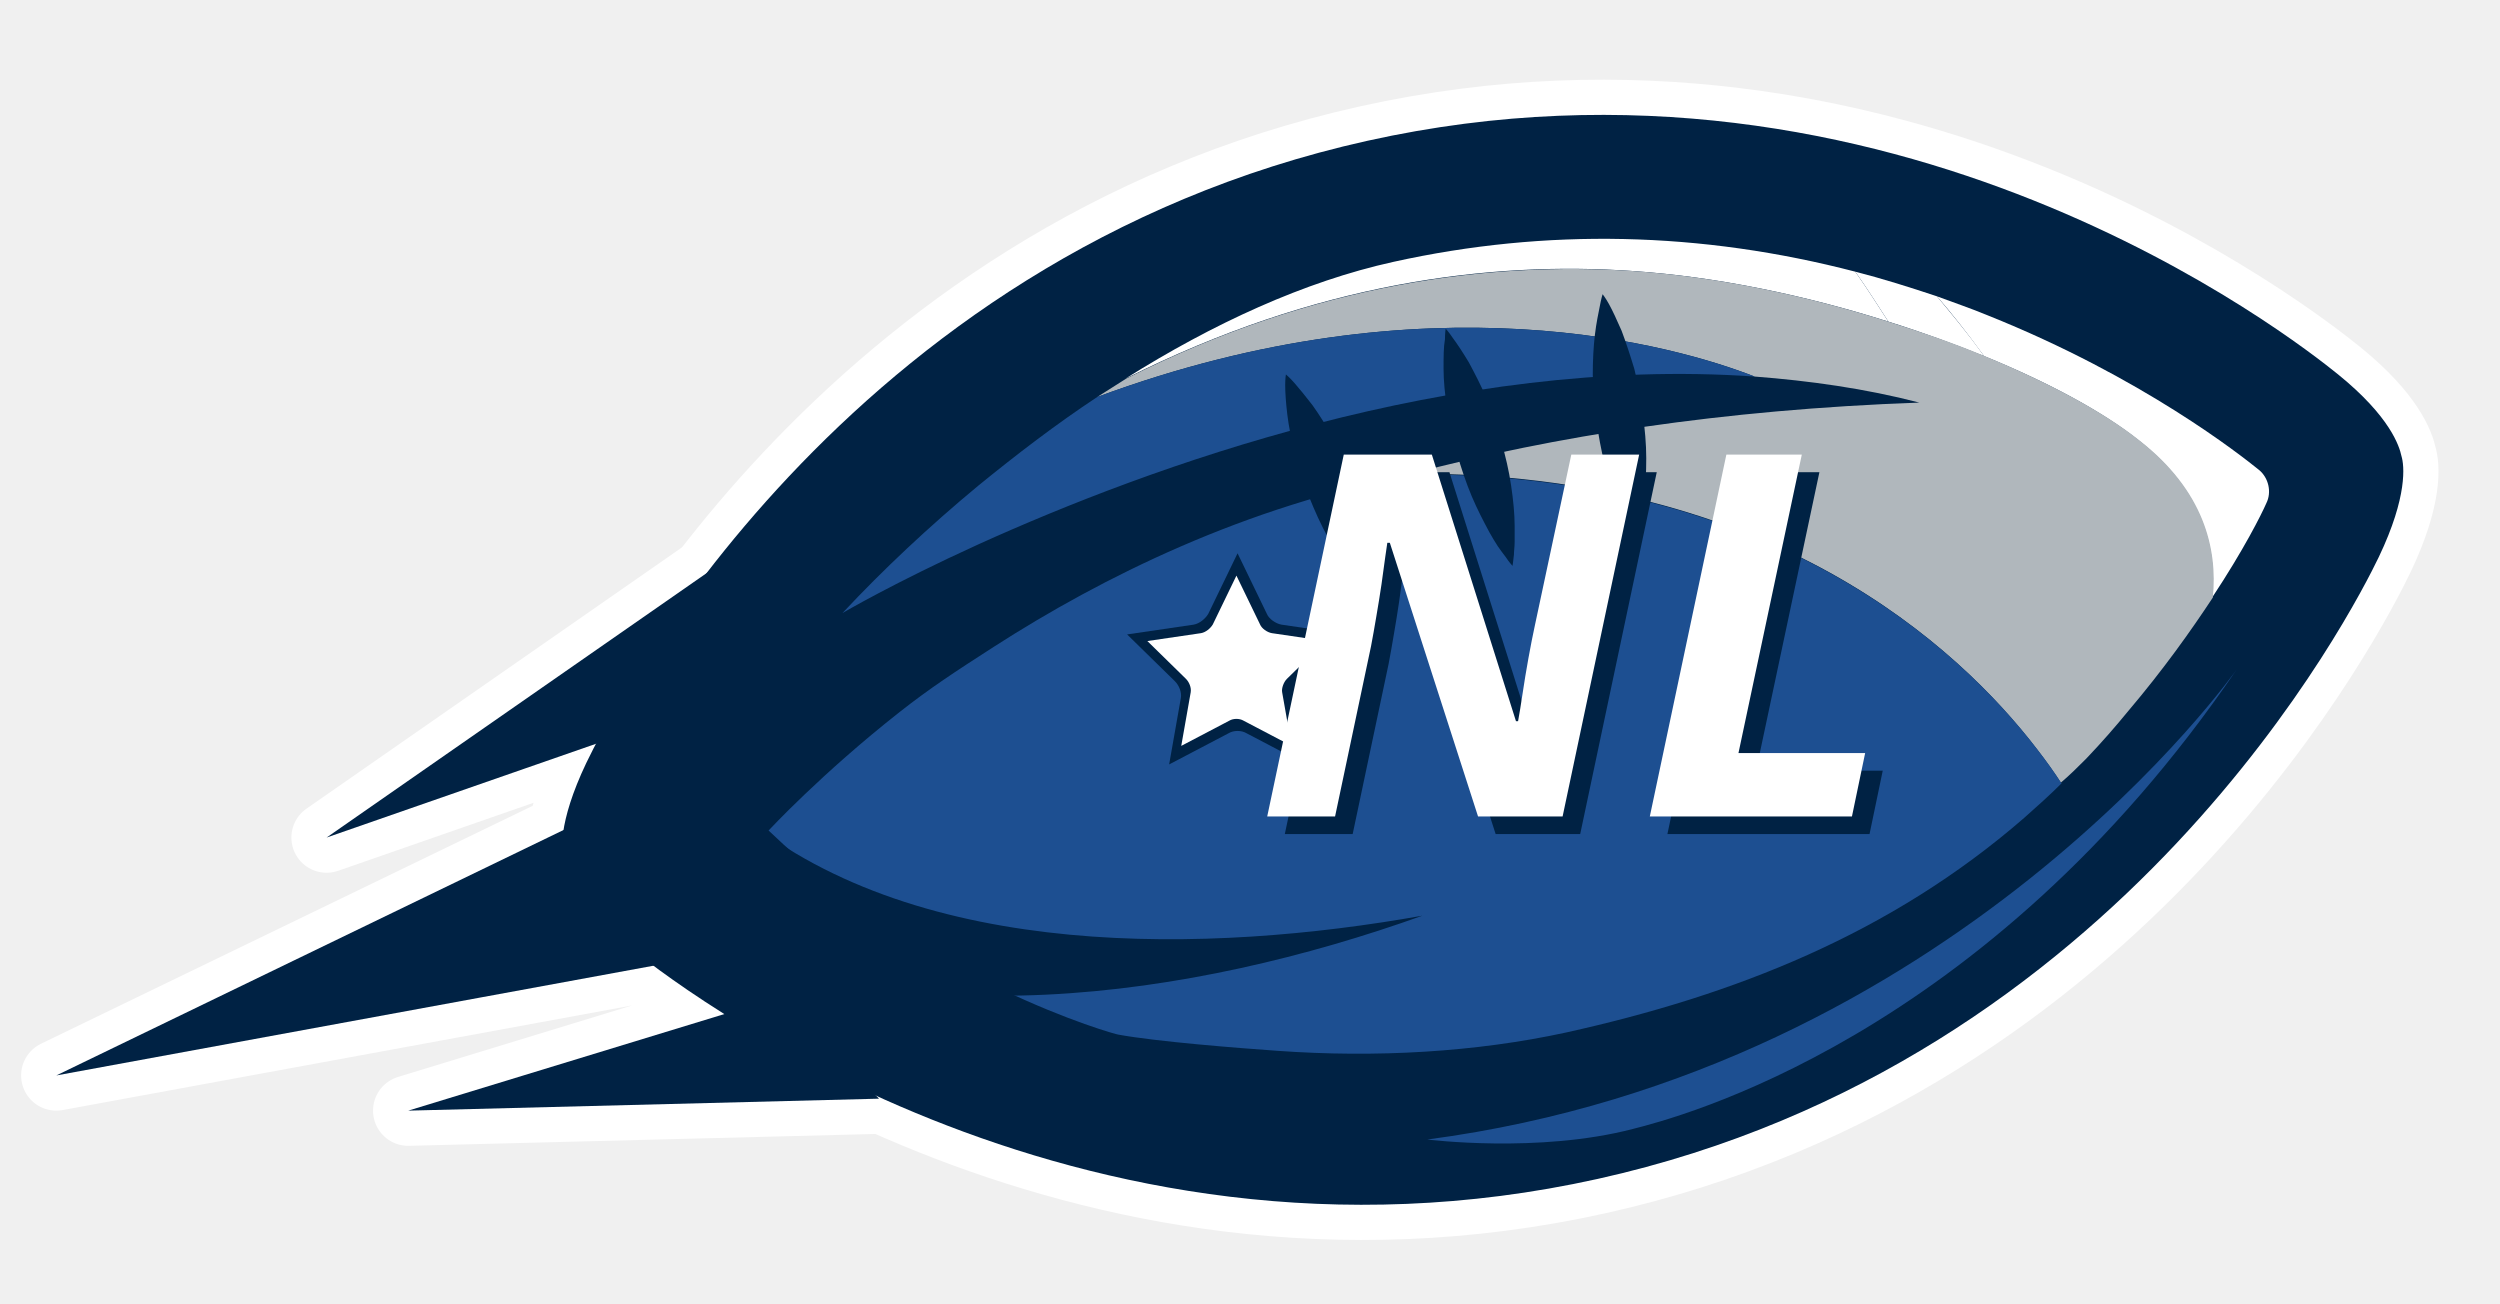
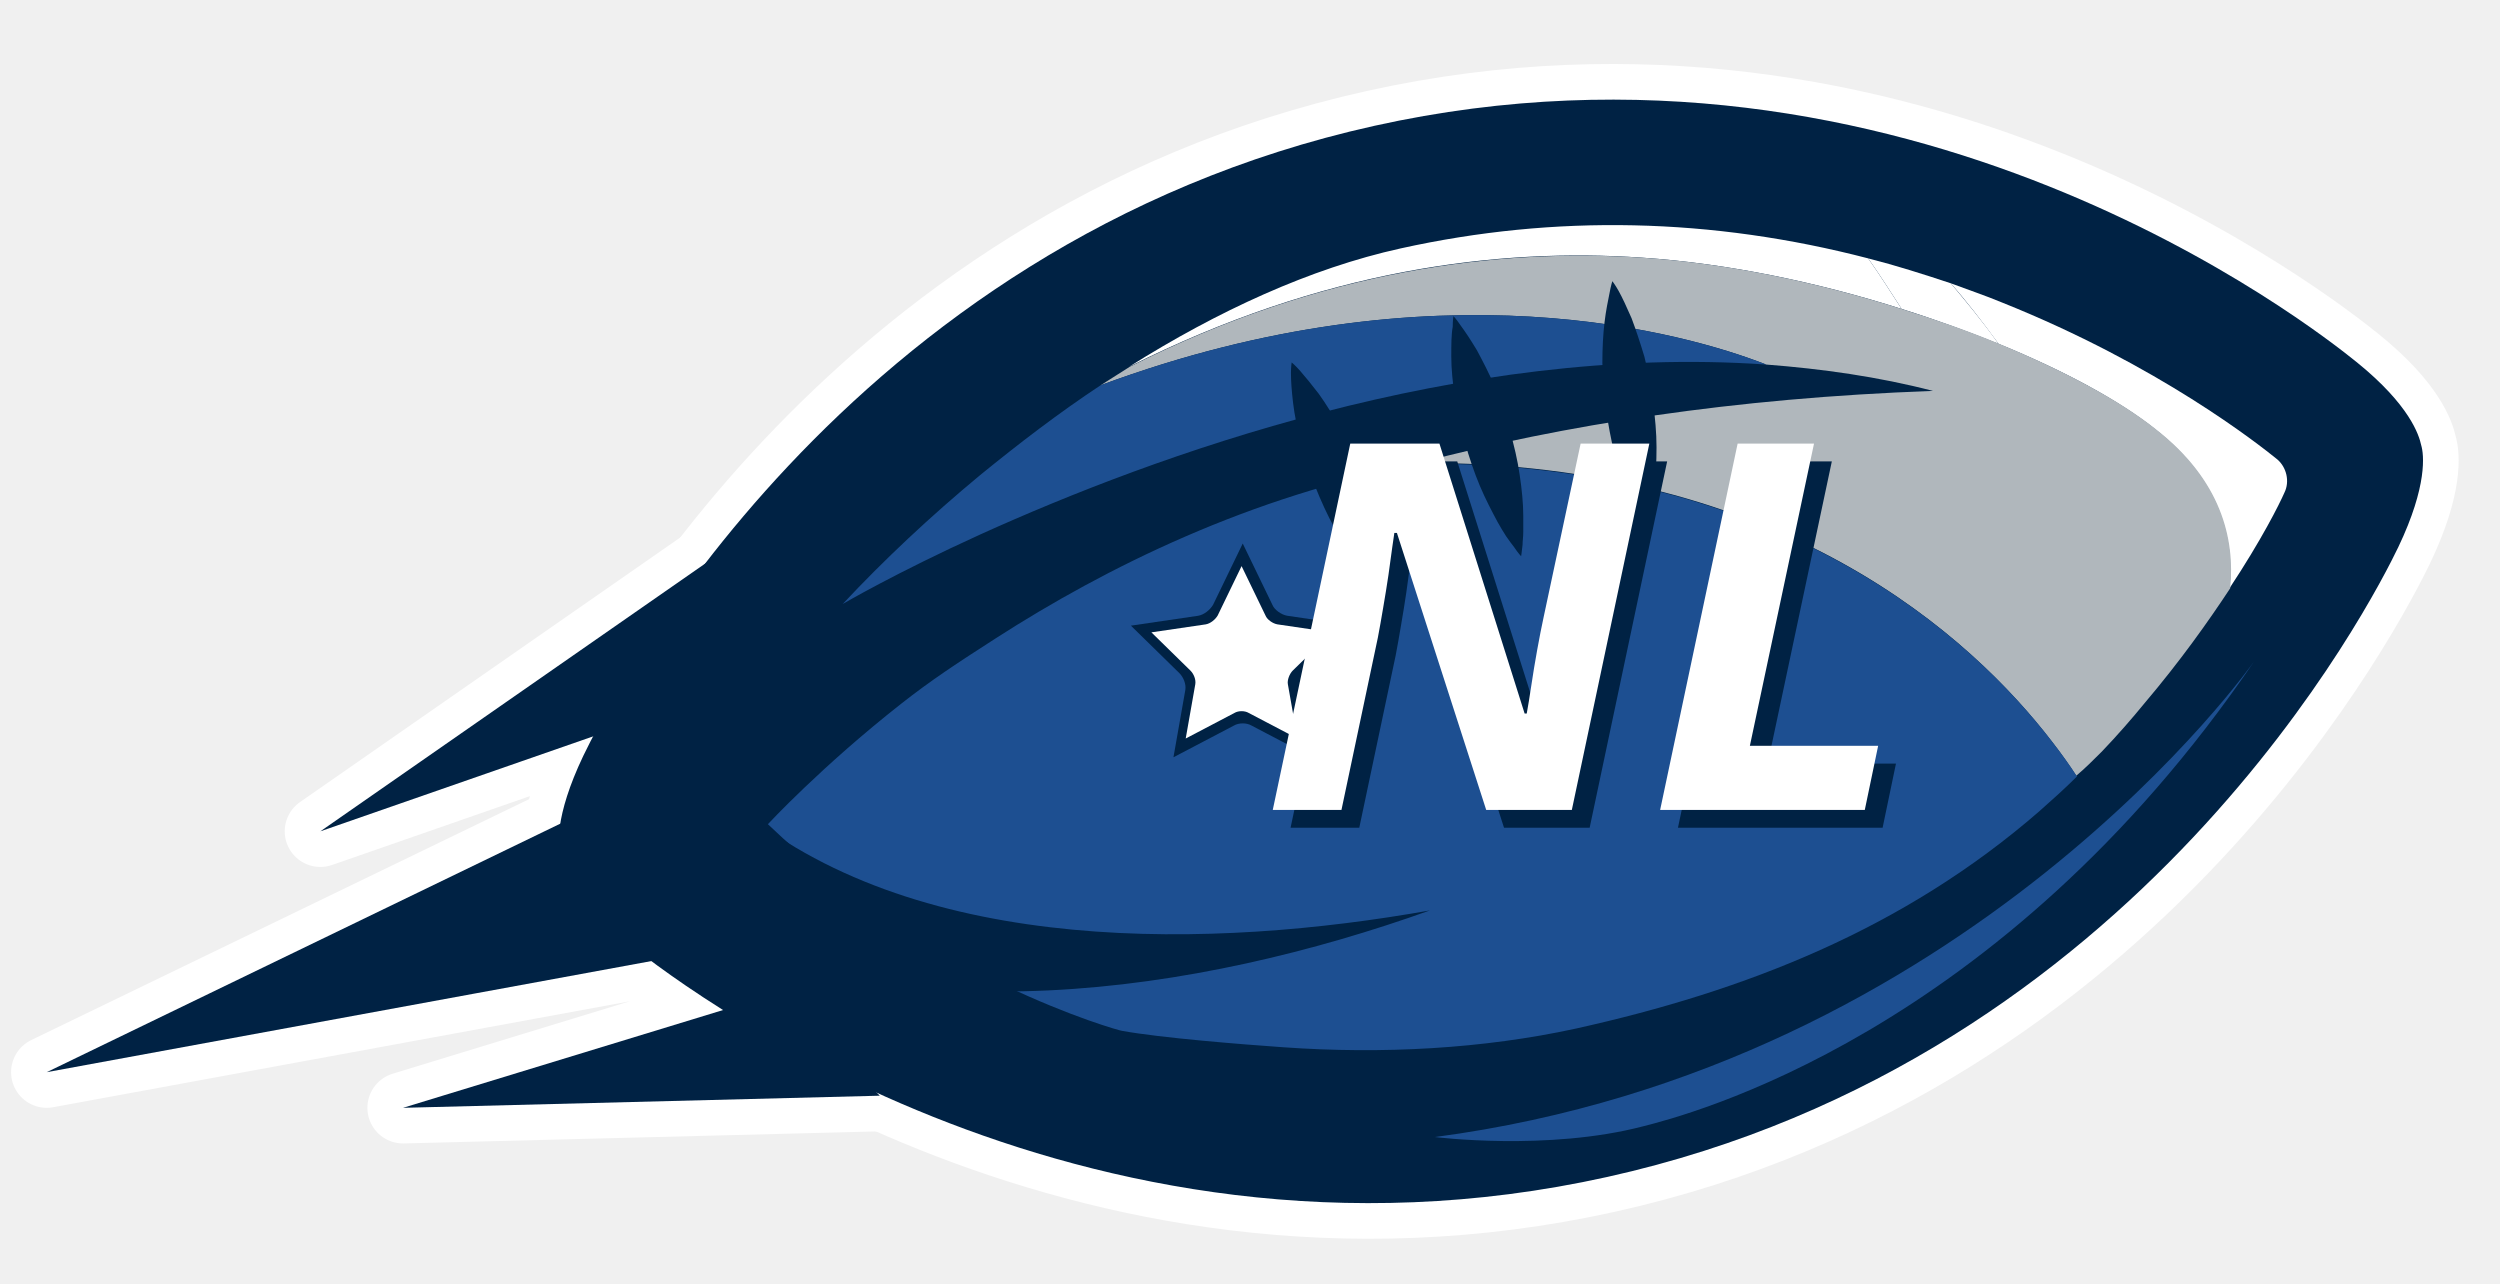
- <svg xmlns="http://www.w3.org/2000/svg" viewBox="-8 -8 355.2 185.2">
+ <svg xmlns="http://www.w3.org/2000/svg" viewBox="-6.556 -5.657 350.819 180.118">
  <defs>
    
  </defs>
  <path d="M0 144.8l88.7-16.3 1.4-27.3zm50 5l66.9-1.7-14.2-14.4zM38.4 111l54.9-38.2-2.9 20.1z" fill="#ffffff" stroke="#ffffff" stroke-width="10" stroke-linejoin="round" />
  <path d="M219 159.5c74.8-16.6 107.5-81.1 111-88.4 4.1-8.6 3.6-13 3.2-14.3-.3-1.4-1.6-5.6-9-11.6C317.9 40.1 261-4.6 186.3 12c-74.7 16.6-107.5 81.1-111 88.4-4.1 8.6-3.6 12.9-3.2 14.3.3 1.4 1.6 5.5 9 11.6 6.2 5.1 63.1 49.8 137.9 33.2z" fill="#ffffff" stroke="#ffffff" stroke-width="10" stroke-linejoin="round" />
  <path d="M0 144.8l88.7-16.3 1.4-27.3zm50 5l66.9-1.7-14.2-14.4zM38.4 111l54.9-38.2-2.9 20.1z" fill="#002244" />
  <path d="M219 159.5c74.8-16.6 107.5-81.1 111-88.4 4.1-8.6 3.6-13 3.2-14.3-.3-1.4-1.6-5.6-9-11.6C317.9 40.1 261-4.6 186.3 12c-74.7 16.6-107.5 81.1-111 88.4-4.1 8.6-3.6 12.9-3.2 14.3.3 1.4 1.6 5.5 9 11.6 6.2 5.1 63.1 49.8 137.9 33.2z" fill="#002244" />
  <path d="M309.8 87.1s-39.9 56.9-115 66.8c0 0 15.8 2 29.2-1.5 5.9-1.5 49.9-12.6 85.8-65.3z" fill="#1d4f91" />
  <path d="M223.9 30.5c12 .8 24.8 3.5 36.4 7.2-1.5-2.3-3-4.7-4.7-7.1-21.9-5.7-43.9-6.2-65.6-1.4-12.7 2.8-25.7 8.8-38.1 16.6 27.2-13.7 51.9-16.7 72-15.3z" fill="#ffffff" />
  <path d="M273.9 42.6c-2.4-3.4-4.8-6.2-6.7-8.5-3.9-1.3-7.7-2.5-11.6-3.5 1.7 2.4 3.2 4.8 4.7 7.1 4.8 1.5 9.4 3.2 13.6 4.9z" fill="#ffffff" />
  <path d="M295.9 54.6c9.1 7.2 11.1 15.3 10.4 22.3 4.5-6.8 7-11.8 7.7-13.4.8-1.6.3-3.6-1-4.7-2.6-2.1-16.6-13.2-38.6-22-2.4-1-4.8-1.8-7.2-2.7 2 2.3 4.3 5.2 6.7 8.5 9.3 3.8 17 8 22 12z" fill="#ffffff" />
  <path d="M288.4 99.8c2.2-2.3 4.2-4.6 6-6.8 5-5.9 8.9-11.4 12-16.1.7-7-1.3-15.2-10.4-22.3-5-4-12.8-8.2-22-12-4.3-1.8-8.9-3.4-13.7-4.9-11.6-3.7-24.4-6.4-36.4-7.2-20-1.3-44.8 1.6-71.9 15.3-1.4.9-2.7 1.7-4.1 2.6 47.2-17.5 82.4-7.2 93.4-2.9 7.8.6 15.7 1.7 23.4 3.7-28.1 1-52 4.8-72.1 10.1 51.1-.2 77.7 24.7 88.7 39 1.4 1.8 2.6 3.5 3.5 4.9 1.2-1 2.4-2.2 3.6-3.4z" fill="#b0b7bc" />
  <path d="M241.3 45.5c-11.1-4.3-46.2-14.6-93.4 2.9-5.9 3.9-11.5 8.2-16.9 12.6-7 5.8-13.5 11.9-19.3 18.1 0 0 7.3-4.3 19.4-9.8 24.1-10.9 67.2-26.8 110.2-23.8zm38.3 62.7c0-.1.1-.2.1-.3-.1.1-.1.2-.1.3 1.8-1.6 3.6-3.2 5.3-4.9-.9-1.4-2.1-3.1-3.5-4.9 0 .8 0 .8 0 0-11-14.3-37.6-39.2-88.7-39-23.8 4.5-44.1 14.6-59.5 24.5-5.6 3.6-9.1 5.9-13.3 9.2-11.2 8.8-18.7 16.9-18.7 16.9 22.4 21.5 49.3 29 49.7 29 5.5 1 16.9 1.9 22.6 2.3 14 1 28.1.2 41-2.6 23.9-5.3 46.1-14 65.1-30.5z" fill="#1d4f91" />
  <path d="M174.7 45.2s.5.4 1.2 1.2c.7.8 1.6 1.9 2.6 3.2 1 1.4 2 3 3 4.8 1 1.8 1.9 3.8 2.7 5.8.8 2 1.5 4.1 2 6.1s.9 3.9 1.1 5.6c.1.8.2 1.6.2 2.3 0 .7.1 1.3.1 1.8 0 1-.1 1.6-.1 1.6s-.5-.4-1.2-1.2c-.4-.4-.8-.8-1.2-1.4-.4-.5-.9-1.2-1.4-1.8-1-1.4-2-3-3-4.8-1-1.8-1.9-3.8-2.7-5.8-.8-2-1.5-4.1-2-6.1s-.9-3.9-1.1-5.6c-.2-1.7-.3-3.1-.3-4.2 0-.9.1-1.5.1-1.5zm45-11.4s.4.5.9 1.4c.5.9 1.1 2.2 1.8 3.8.6 1.6 1.2 3.4 1.8 5.4.5 2 .9 4.2 1.2 6.3.3 2.2.5 4.4.5 6.4 0 2.1-.1 4-.3 5.7-.1.8-.2 1.6-.3 2.3-.1.7-.3 1.3-.4 1.8-.2 1-.5 1.6-.5 1.6s-.4-.5-.9-1.4c-.3-.4-.5-1-.8-1.6-.3-.6-.6-1.3-.9-2.1-.6-1.6-1.2-3.4-1.8-5.4-.5-2-.9-4.2-1.2-6.3-.3-2.2-.4-4.4-.5-6.4 0-2.1.1-4 .3-5.7.2-1.7.5-3.1.7-4.1.2-1.1.4-1.7.4-1.7zm-22.3 4.9s.4.4 1 1.3c.6.8 1.4 2 2.3 3.5.8 1.5 1.7 3.2 2.5 5.1.8 1.9 1.5 4 2.1 6.1.6 2.1 1.1 4.2 1.4 6.3.3 2 .5 4 .5 5.7V69c0 .7-.1 1.3-.1 1.8-.1 1-.2 1.6-.2 1.6s-.4-.4-1-1.3c-.3-.4-.7-.9-1.1-1.5-.4-.6-.8-1.3-1.2-2-.8-1.5-1.7-3.2-2.5-5.1-.8-1.9-1.5-4-2.1-6.1-.6-2.1-1-4.3-1.4-6.3-.3-2-.5-4-.5-5.7 0-1.7 0-3.1.2-4.2 0-.9.1-1.5.1-1.5zm-3.3 83.4c-32.4 11.6-74.9 18.2-106.4.4 3.3-4.8 6.6-9.7 9.8-14.5 25.4 20.6 66.3 19.5 96.6 14.1z" fill="#002244" />
  <g transform="translate(6,7) translate(161,80) scale(1.12) translate(-161,-80)">
    <path d="M161.6 68.2l3 6.2c.2.5.9 1 1.5 1.1l6.8 1-4.9 4.8c-.4.4-.7 1.2-.6 1.7l1.2 6.8-6.1-3.2c-.5-.3-1.3-.3-1.8 0l-6.1 3.2 1.2-6.8c.1-.6-.2-1.3-.6-1.7l-4.9-4.8 6.8-1c.6-.1 1.2-.6 1.5-1.1l3-6.2z" fill="#002244" transform="translate(161,80) scale(1.24) translate(-161,-80)" />
    <path d="M161.6 68.2l3 6.2c.2.5.9 1 1.5 1.1l6.8 1-4.9 4.8c-.4.4-.7 1.2-.6 1.7l1.2 6.8-6.1-3.2c-.5-.3-1.3-.3-1.8 0l-6.1 3.2 1.2-6.8c.1-.6-.2-1.3-.6-1.7l-4.9-4.8 6.8-1c.6-.1 1.2-.6 1.5-1.1l3-6.2z" fill="#ffffff" />
  </g>
  <text x="218.5" y="110.5" text-anchor="middle" font-family="'UFC Sans Condensed','Arial Narrow',sans-serif" font-weight="700" font-style="italic" font-size="72" fill="#002244">NL</text>
  <text x="216" y="108" text-anchor="middle" font-family="'UFC Sans Condensed','Arial Narrow',sans-serif" font-weight="700" font-style="italic" font-size="72" fill="#ffffff">NL</text>
</svg>
